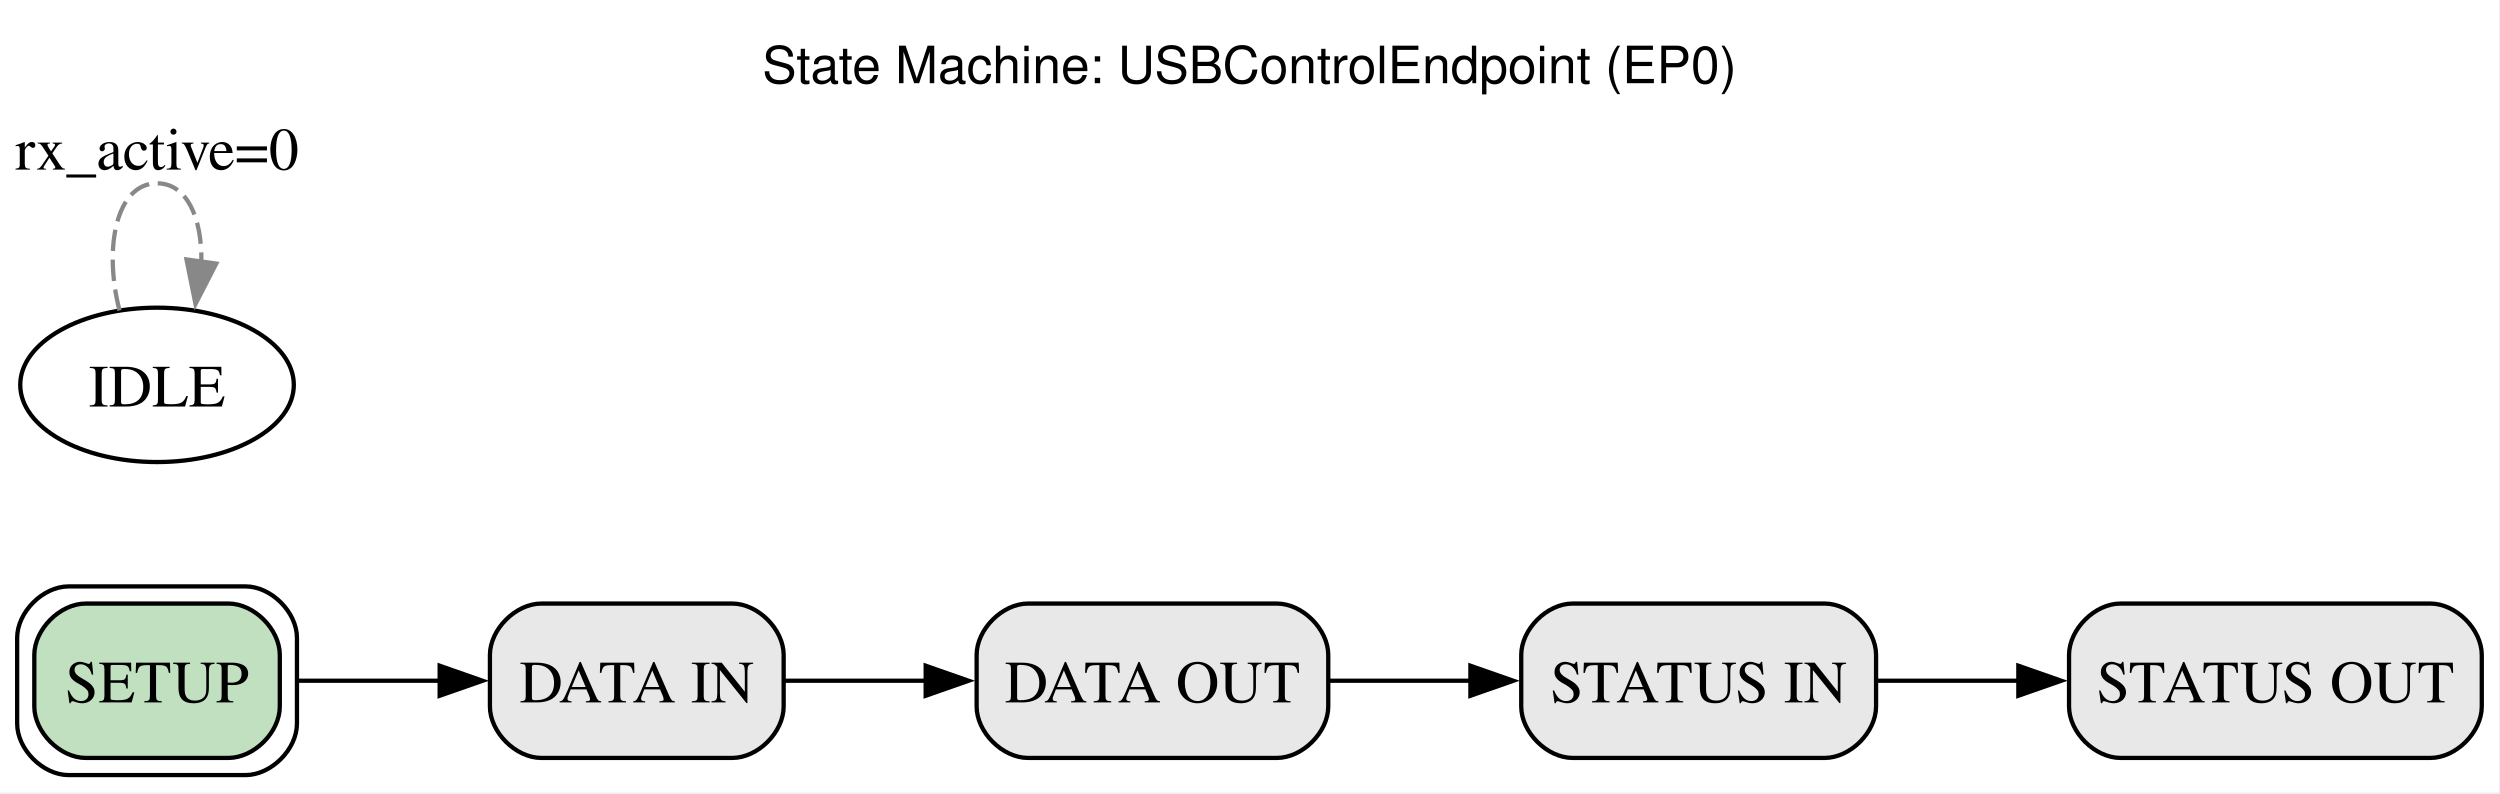
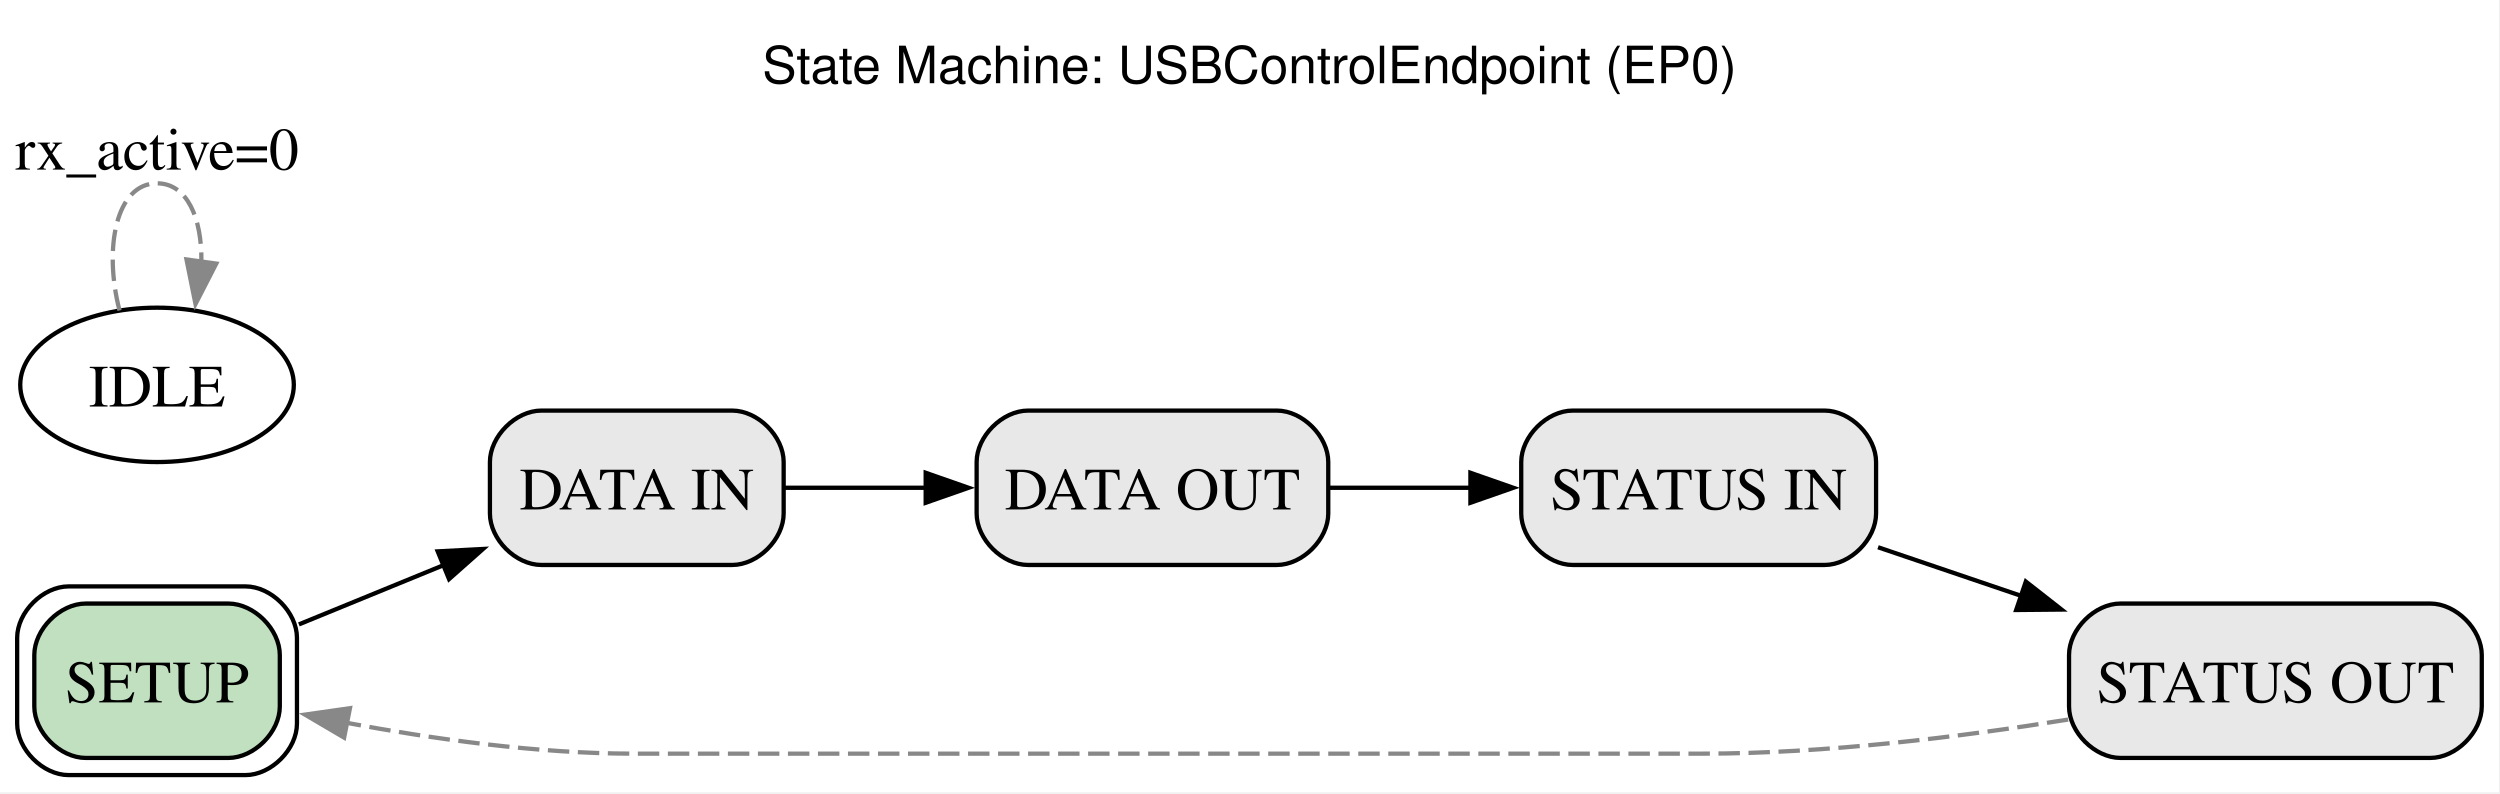
<svg xmlns="http://www.w3.org/2000/svg" width="583pt" height="185pt" viewBox="0.00 0.00 583.00 185.00">
  <g id="graph0" class="graph" transform="scale(1 1) rotate(0) translate(4 180.75)">
    <polygon fill="white" stroke="none" points="-4,4 -4,-180.75 578.75,-180.75 578.75,4 -4,4" />
    <text xml:space="preserve" text-anchor="middle" x="287.38" y="-161.35" font-family="Helvetica,sans-Serif" font-size="12.00">State Machine: USBControlEndpoint (EP0)</text>
    <g id="node1" class="node">
      <path fill="#c0e0c0" stroke="black" d="M49.25,-40C49.25,-40 16,-40 16,-40 10,-40 4,-34 4,-28 4,-28 4,-16 4,-16 4,-10 10,-4 16,-4 16,-4 49.25,-4 49.25,-4 55.25,-4 61.25,-10 61.25,-16 61.25,-16 61.25,-28 61.25,-28 61.25,-34 55.25,-40 49.25,-40" />
      <path fill="none" stroke="black" d="M53.25,-44C53.25,-44 12,-44 12,-44 6,-44 0,-38 0,-32 0,-32 0,-12 0,-12 0,-6 6,0 12,0 12,0 53.25,0 53.25,0 59.25,0 65.25,-6 65.25,-12 65.25,-12 65.25,-32 65.25,-32 65.25,-38 59.25,-44 53.25,-44" />
      <text xml:space="preserve" text-anchor="middle" x="32.62" y="-16.95" font-family="Times,serif" font-size="14.00">SETUP</text>
    </g>
    <g id="node2" class="node">
-       <path fill="#e8e8e8" stroke="black" d="M166.75,-40C166.75,-40 122.25,-40 122.25,-40 116.25,-40 110.25,-34 110.25,-28 110.25,-28 110.25,-16 110.25,-16 110.25,-10 116.25,-4 122.25,-4 122.25,-4 166.75,-4 166.75,-4 172.75,-4 178.75,-10 178.75,-16 178.75,-16 178.75,-28 178.75,-28 178.75,-34 172.75,-40 166.75,-40" />
-       <text xml:space="preserve" text-anchor="middle" x="144.5" y="-16.95" font-family="Times,serif" font-size="14.00">DATA IN</text>
+       <path fill="#e8e8e8" stroke="black" d="M166.75,-85C166.75,-85 122.25,-85 122.25,-85 116.25,-85 110.25,-79 110.25,-73 110.25,-73 110.25,-61 110.25,-61 110.25,-55 116.25,-49 122.25,-49 122.25,-49 166.75,-49 166.75,-49 172.75,-49 178.75,-55 178.75,-61 178.75,-61 178.75,-73 178.75,-73 178.75,-79 172.75,-85 166.75,-85" />
+       <text xml:space="preserve" text-anchor="middle" x="144.5" y="-61.95" font-family="Times,serif" font-size="14.00">DATA IN</text>
    </g>
    <g id="edge1" class="edge">
-       <path fill="none" stroke="black" d="M65.7,-22C76.04,-22 87.7,-22 98.78,-22" />
-       <polygon fill="black" stroke="black" points="98.53,-25.5 108.53,-22 98.53,-18.5 98.53,-25.5" />
+       <path fill="none" stroke="black" d="M65.7,-35.14C76.26,-39.46 88.19,-44.35 99.48,-48.97" />
+       <polygon fill="black" stroke="black" points="98.07,-52.17 108.65,-52.73 100.72,-45.7 98.07,-52.17" />
    </g>
    <g id="node3" class="node">
-       <path fill="#e8e8e8" stroke="black" d="M293.75,-40C293.75,-40 235.75,-40 235.75,-40 229.75,-40 223.75,-34 223.75,-28 223.75,-28 223.75,-16 223.75,-16 223.75,-10 229.75,-4 235.75,-4 235.75,-4 293.75,-4 293.75,-4 299.75,-4 305.75,-10 305.75,-16 305.75,-16 305.75,-28 305.75,-28 305.75,-34 299.75,-40 293.75,-40" />
-       <text xml:space="preserve" text-anchor="middle" x="264.75" y="-16.95" font-family="Times,serif" font-size="14.00">DATA OUT</text>
+       <path fill="#e8e8e8" stroke="black" d="M293.75,-85C293.75,-85 235.75,-85 235.75,-85 229.75,-85 223.75,-79 223.75,-73 223.75,-73 223.75,-61 223.75,-61 223.75,-55 229.75,-49 235.75,-49 235.75,-49 293.75,-49 293.75,-49 299.75,-49 305.75,-55 305.75,-61 305.75,-61 305.75,-73 305.75,-73 305.75,-79 299.75,-85 293.75,-85" />
+       <text xml:space="preserve" text-anchor="middle" x="264.75" y="-61.95" font-family="Times,serif" font-size="14.00">DATA OUT</text>
    </g>
    <g id="edge2" class="edge">
-       <path fill="none" stroke="black" d="M179.07,-22C189.31,-22 200.81,-22 211.96,-22" />
-       <polygon fill="black" stroke="black" points="211.87,-25.5 221.87,-22 211.87,-18.5 211.87,-25.5" />
+       <path fill="none" stroke="black" d="M179.07,-67C189.31,-67 200.81,-67 211.96,-67" />
+       <polygon fill="black" stroke="black" points="211.87,-70.5 221.87,-67 211.87,-63.5 211.87,-70.5" />
    </g>
    <g id="node4" class="node">
-       <path fill="#e8e8e8" stroke="black" d="M421.5,-40C421.5,-40 362.75,-40 362.75,-40 356.75,-40 350.75,-34 350.75,-28 350.75,-28 350.75,-16 350.75,-16 350.75,-10 356.75,-4 362.75,-4 362.75,-4 421.5,-4 421.5,-4 427.5,-4 433.5,-10 433.5,-16 433.5,-16 433.5,-28 433.5,-28 433.5,-34 427.5,-40 421.5,-40" />
-       <text xml:space="preserve" text-anchor="middle" x="392.12" y="-16.95" font-family="Times,serif" font-size="14.00">STATUS IN</text>
+       <path fill="#e8e8e8" stroke="black" d="M421.5,-85C421.5,-85 362.75,-85 362.75,-85 356.75,-85 350.75,-79 350.75,-73 350.75,-73 350.75,-61 350.75,-61 350.75,-55 356.75,-49 362.75,-49 362.75,-49 421.5,-49 421.5,-49 427.5,-49 433.5,-55 433.5,-61 433.5,-61 433.5,-73 433.5,-73 433.5,-79 427.5,-85 421.5,-85" />
+       <text xml:space="preserve" text-anchor="middle" x="392.12" y="-61.95" font-family="Times,serif" font-size="14.00">STATUS IN</text>
    </g>
    <g id="edge3" class="edge">
-       <path fill="none" stroke="black" d="M306.11,-22C316.63,-22 328.11,-22 339.14,-22" />
-       <polygon fill="black" stroke="black" points="338.9,-25.5 348.9,-22 338.9,-18.5 338.9,-25.5" />
+       <path fill="none" stroke="black" d="M306.11,-67C316.63,-67 328.11,-67 339.14,-67" />
+       <polygon fill="black" stroke="black" points="338.9,-70.5 348.9,-67 338.9,-63.5 338.9,-70.5" />
    </g>
    <g id="node5" class="node">
      <path fill="#e8e8e8" stroke="black" d="M562.75,-40C562.75,-40 490.5,-40 490.5,-40 484.5,-40 478.5,-34 478.5,-28 478.5,-28 478.5,-16 478.5,-16 478.5,-10 484.5,-4 490.5,-4 490.5,-4 562.75,-4 562.75,-4 568.75,-4 574.75,-10 574.75,-16 574.75,-16 574.75,-28 574.75,-28 574.75,-34 568.75,-40 562.75,-40" />
      <text xml:space="preserve" text-anchor="middle" x="526.62" y="-16.95" font-family="Times,serif" font-size="14.00">STATUS OUT</text>
    </g>
    <g id="edge4" class="edge">
-       <path fill="none" stroke="black" d="M433.96,-22C444.34,-22 455.71,-22 466.8,-22" />
-       <polygon fill="black" stroke="black" points="466.68,-25.5 476.68,-22 466.68,-18.5 466.68,-25.5" />
+       <path fill="none" stroke="black" d="M433.96,-53.13C444.56,-49.53 456.19,-45.58 467.5,-41.74" />
+       <polygon fill="black" stroke="black" points="468.42,-45.13 476.76,-38.6 466.17,-38.5 468.42,-45.13" />
+     </g>
+     <g id="edge5" class="edge">
+       <path fill="none" stroke="#888888" stroke-dasharray="5,2" d="M478.29,-12.95C453.1,-8.89 421.54,-5 393.12,-5 143.5,-5 143.5,-5 143.5,-5 121.29,-5 96.85,-8.43 76.67,-12.22" />
+       <polygon fill="#888888" stroke="#888888" points="76.25,-8.73 67.12,-14.1 77.61,-15.6 76.25,-8.73" />
    </g>
    <g id="node6" class="node">
      <ellipse fill="none" stroke="black" cx="32.62" cy="-91" rx="31.9" ry="18" />
      <text xml:space="preserve" text-anchor="middle" x="32.62" y="-85.95" font-family="Times,serif" font-size="14.00">IDLE</text>
    </g>
-     <g id="edge5" class="edge">
+     <g id="edge6" class="edge">
      <path fill="none" stroke="#888888" stroke-dasharray="5,2" d="M23.87,-108.35C20.12,-122.85 23.04,-138 32.62,-138 39.66,-138 43.11,-129.83 42.96,-119.75" />
      <polygon fill="#888888" stroke="#888888" points="46.43,-119.28 41.59,-109.85 39.49,-120.24 46.43,-119.28" />
      <text xml:space="preserve" text-anchor="middle" x="32.62" y="-141.2" font-family="Times,serif" font-size="14.00">rx_active=0</text>
    </g>
  </g>
</svg>
